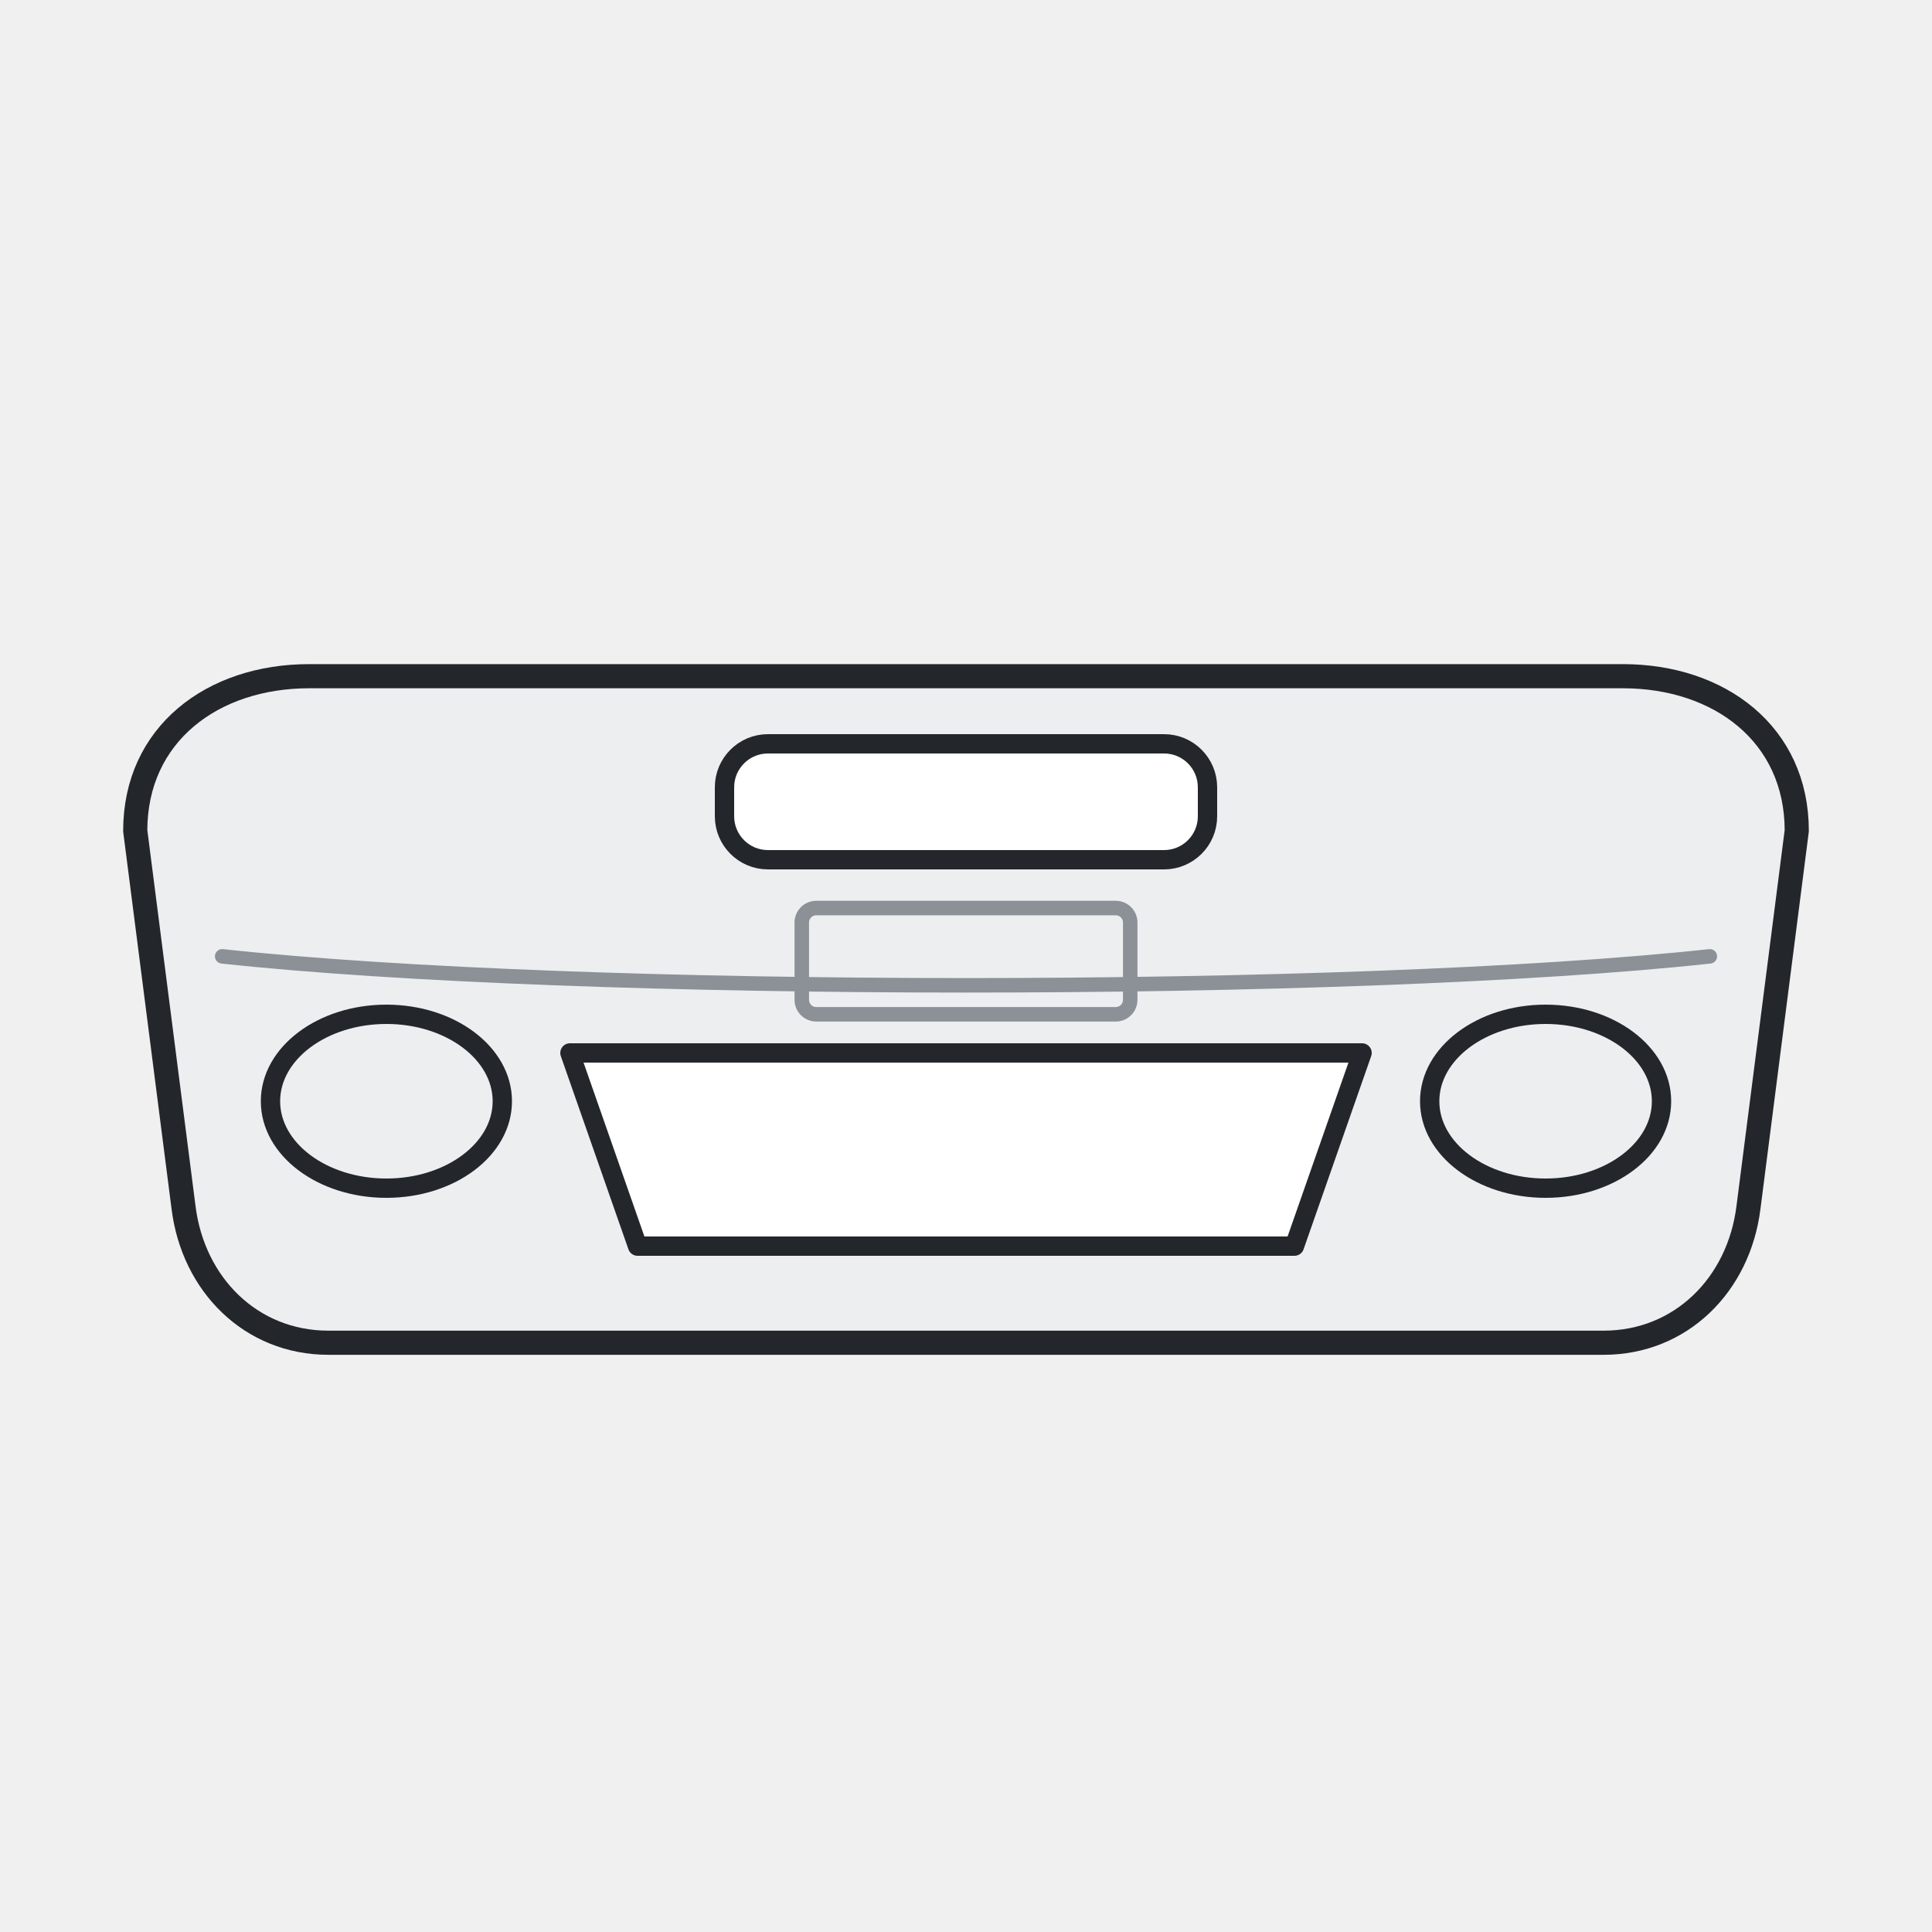
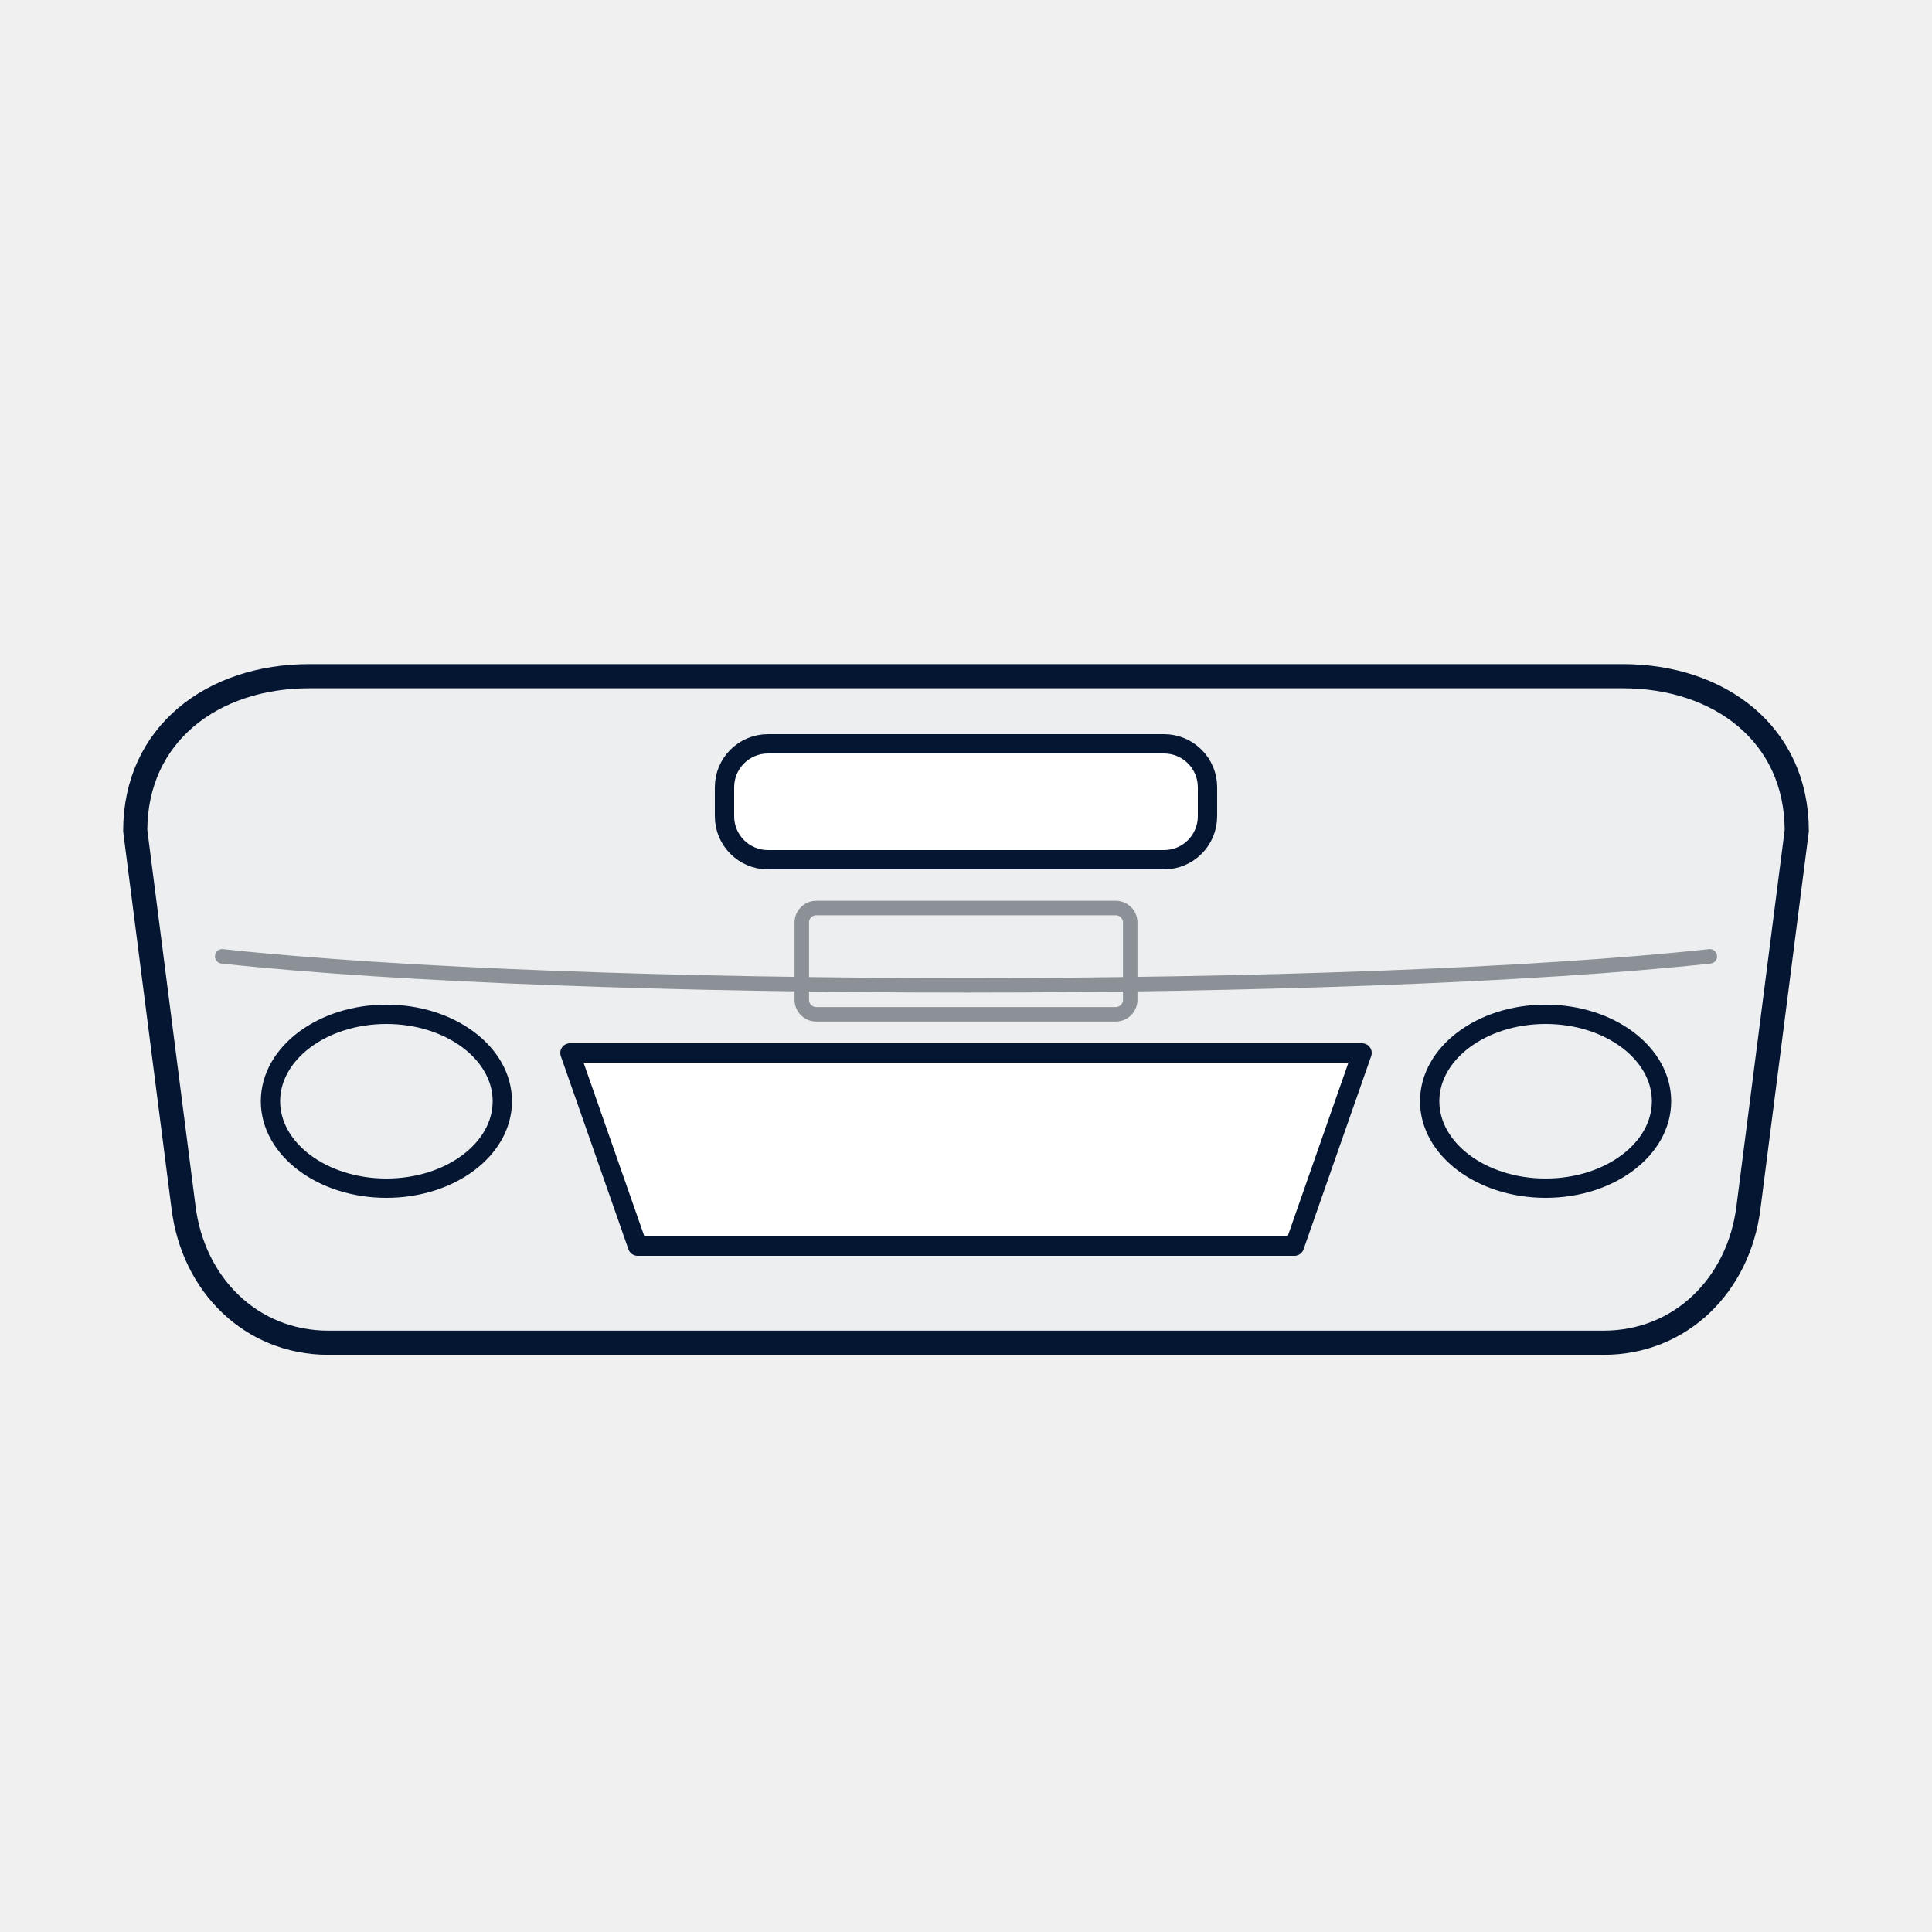
<svg xmlns="http://www.w3.org/2000/svg" viewBox="0 0 400 400" fill="none" stroke-linecap="round" stroke-linejoin="round">
-   <path d="M28 172 C 28 152 44 140 64 140 L 336 140 C 356 140 372 152 372 172 L 362 250 C 360 266 348 278 332 278 L 68 278 C 52 278 40 266 38 250 Z" fill="#ECEEF0" stroke="#23272B" stroke-width="5" />
-   <rect x="150" y="154" width="100" height="24" rx="9" fill="#FFFFFF" stroke="#23272B" stroke-width="4" />
+   <path d="M28 172 C 28 152 44 140 64 140 L 336 140 C 356 140 372 152 372 172 L 362 250 C 360 266 348 278 332 278 L 68 278 C 52 278 40 266 38 250 Z" fill="#ECEEF0" stroke="#051632" stroke-width="5" />
+   <rect x="150" y="154" width="100" height="24" rx="9" fill="#FFFFFF" stroke="#051632" stroke-width="4" />
  <rect x="166" y="188" width="68" height="22" rx="3" fill="none" stroke="#8B9196" stroke-width="3" />
-   <path d="M118 218 L 282 218 L 268 258 L 132 258 Z" fill="#FFFFFF" stroke="#23272B" stroke-width="4" />
-   <ellipse cx="80" cy="228" rx="24" ry="18" fill="none" stroke="#23272B" stroke-width="4" />
-   <ellipse cx="320" cy="228" rx="24" ry="18" fill="none" stroke="#23272B" stroke-width="4" />
+   <path d="M118 218 L 282 218 L 268 258 L 132 258 Z" fill="#FFFFFF" stroke="#051632" stroke-width="4" />
+   <ellipse cx="80" cy="228" rx="24" ry="18" fill="none" stroke="#051632" stroke-width="4" />
+   <ellipse cx="320" cy="228" rx="24" ry="18" fill="none" stroke="#051632" stroke-width="4" />
  <path d="M46 198 C 120 206 280 206 354 198" fill="none" stroke="#8B9196" stroke-width="3" />
</svg>
